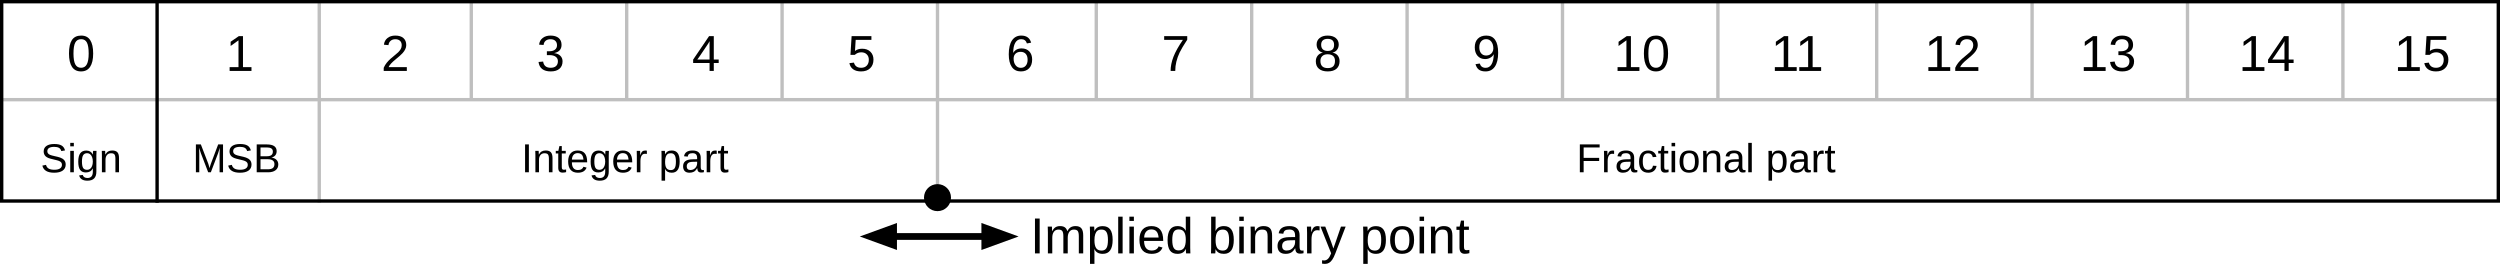
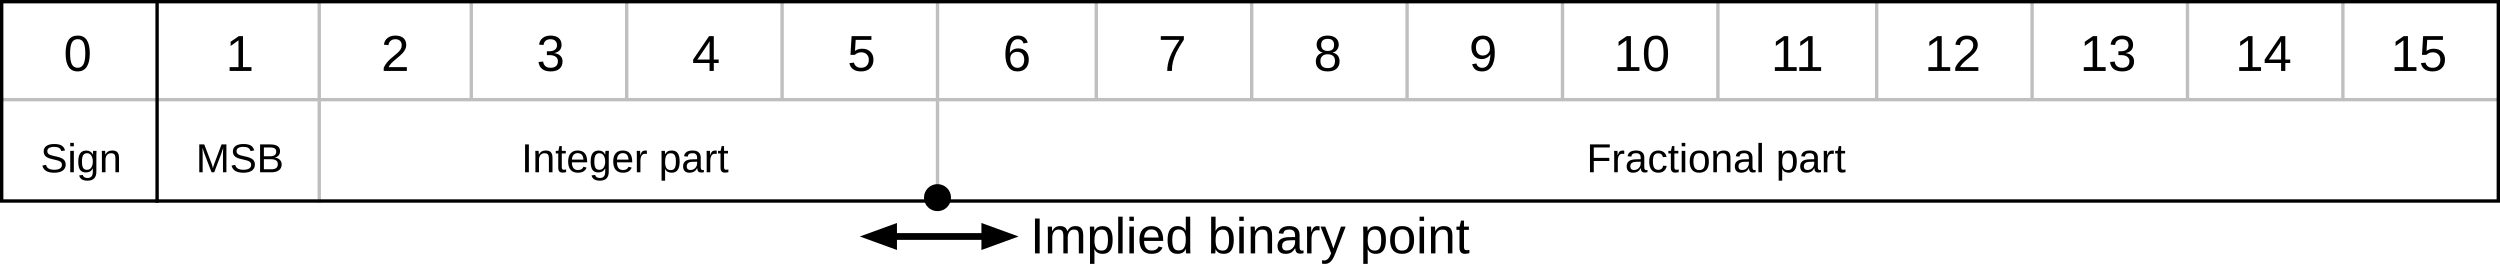
<svg xmlns="http://www.w3.org/2000/svg" version="1.1" width="740" height="80" viewBox="0 0 740 80" xml:space="preserve" xml:lang="en">
  <defs>
    <style type="text/css">
		line, rect{
			fill: none;
			stroke: currentColor;
		}
		circle, text, polygon{
			fill: currentColor;
		}
		text{
			font-family: Arial, Helvetica, sans-serif;
			text-anchor: middle;
		}
		.arrow{
			marker-start: url(#arrowhead);
			marker-end:   url(#arrowhead);
			stroke: currentColor;
			stroke-width: 2;
		}
		@media (prefers-color-scheme: dark){
			:root { color: #ccc; }
		}
	</style>
    <marker id="arrowhead" viewBox="0 0 11 8" refX="5.5" refY="4" markerWidth="11" markerHeight="8" markerUnits="userSpaceOnUse" orient="auto-start-reverse">
      <polygon points="   11 4   0  8   0  0   11 4  " />
    </marker>
  </defs>
  <g opacity="0.25">
    <line x1="740" y1="29.5" y2="29.5" />
    <line x1="94.5" x2="94.5" y2="60" />
    <line x1="139.5" x2="139.5" y2="29.5" />
    <line x1="185.5" x2="185.5" y2="29.5" />
    <line x1="231.5" x2="231.5" y2="29.5" />
    <line x1="277.5" x2="277.5" y2="59.5" />
    <line x1="324.5" x2="324.5" y2="29.5" />
    <line x1="370.5" x2="370.5" y2="29.5" />
    <line x1="416.5" x2="416.5" y2="29.5" />
    <line x1="462.5" x2="462.5" y2="29.5" />
    <line x1="508.5" x2="508.5" y2="29.5" />
    <line x1="555.5" x2="555.5" y2="29.5" />
    <line x1="601.5" x2="601.5" y2="29.5" />
    <line x1="647.5" x2="647.5" y2="29.5" />
    <line x1="693.5" x2="693.5" y2="29.5" />
  </g>
  <line x1="46.5" x2="46.5" y2="60" />
  <rect x="0.5" y="0.5" width="739" height="59" />
  <g font-size="15">
-     <text x="24" y="21">0</text>
+     <text x="23" y="21">0</text>
    <text x="71" y="21">1</text>
    <text x="117" y="21">2</text>
    <text x="163" y="21">3</text>
    <text x="209" y="21">4</text>
    <text x="255" y="21">5</text>
-     <text x="302" y="21">6</text>
-     <text x="348" y="21">7</text>
+     <text x="301" y="21">6</text>
+     <text x="347" y="21">7</text>
    <text x="393" y="21">8</text>
-     <text x="440" y="21">9</text>
+     <text x="439" y="21">9</text>
    <text x="486" y="21">10</text>
    <text x="532" y="21">11</text>
    <text x="578" y="21">12</text>
    <text x="624" y="21">13</text>
-     <text x="671" y="21">14</text>
-     <text x="717" y="21">15</text>
+     <text x="670" y="21">14</text>
+     <text x="716" y="21">15</text>
  </g>
  <text x="24" y="51">Sign</text>
-   <text x="70" y="51">MSB</text>
+   <text x="71" y="51">MSB</text>
  <text x="185" y="51">Integer part</text>
-   <text x="505" y="51">Fractional part</text>
+   <text x="508" y="51">Fractional part</text>
  <g id="implied-binary-point">
    <line class="arrow" x1="260" y1="70" x2="296" y2="70" />
    <circle cx="277.5" cy="58.5" r="4" />
    <text x="370" y="75" font-size="15">Implied binary point</text>
  </g>
</svg>
